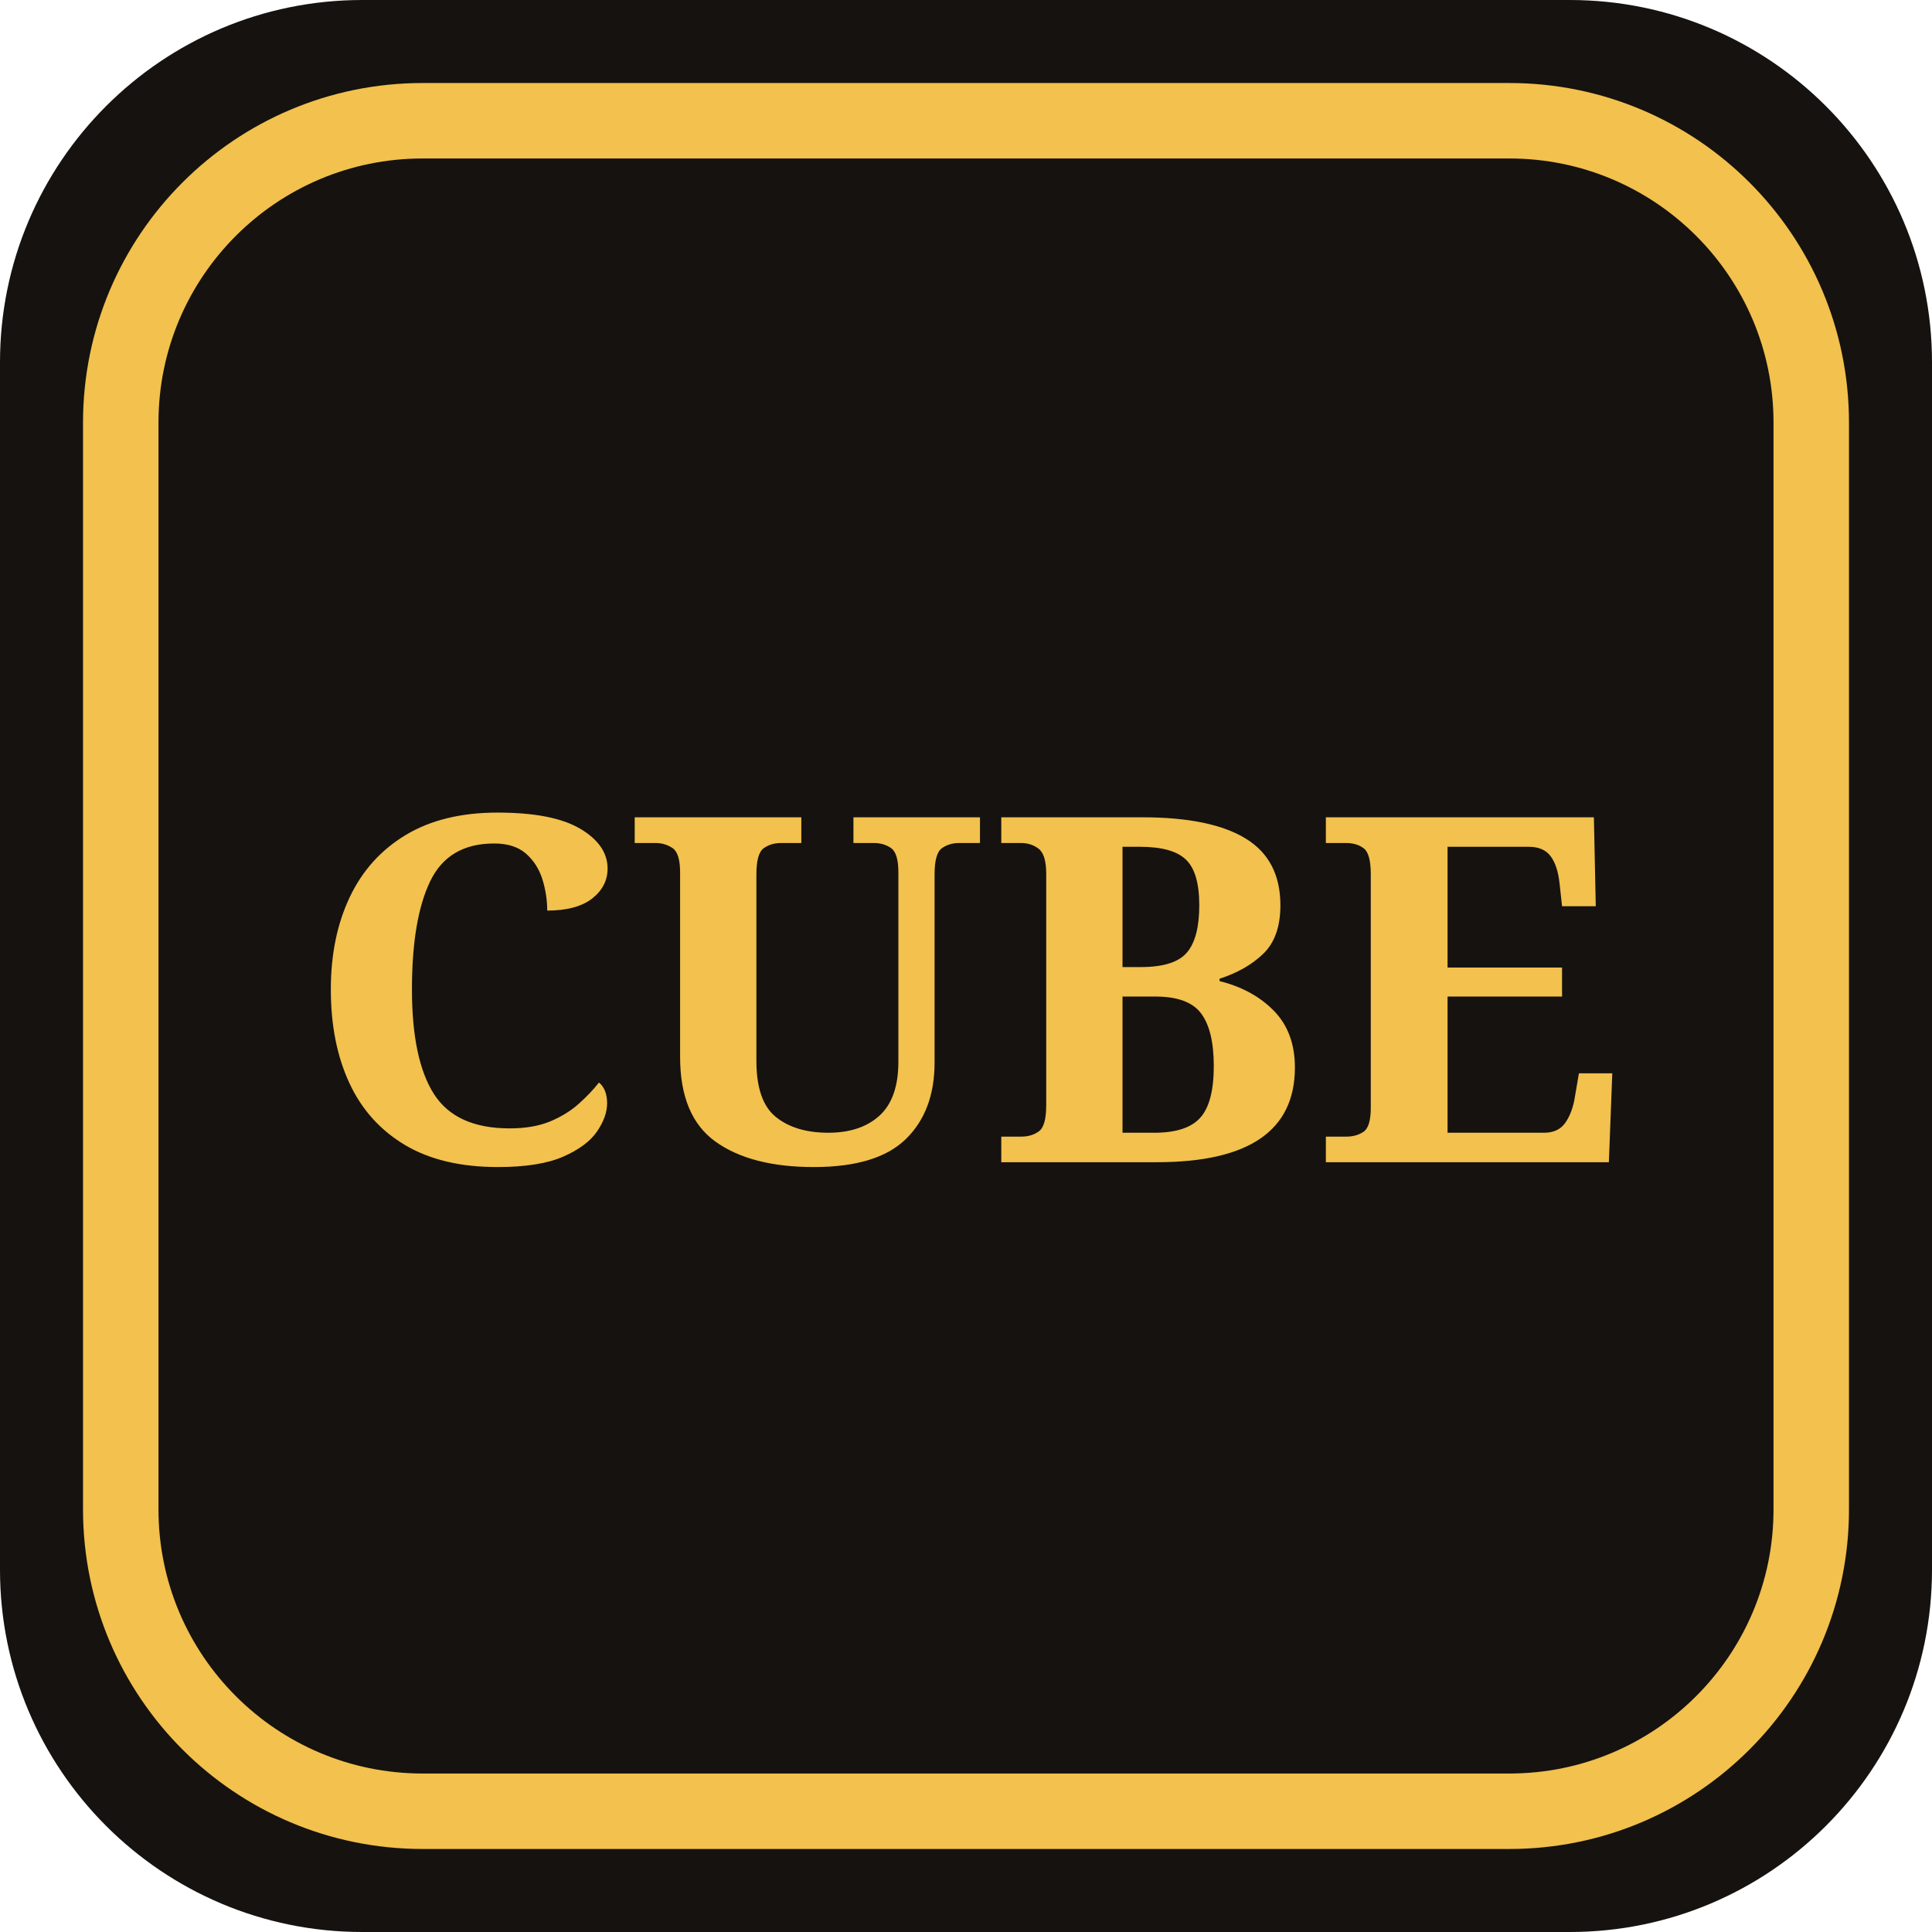
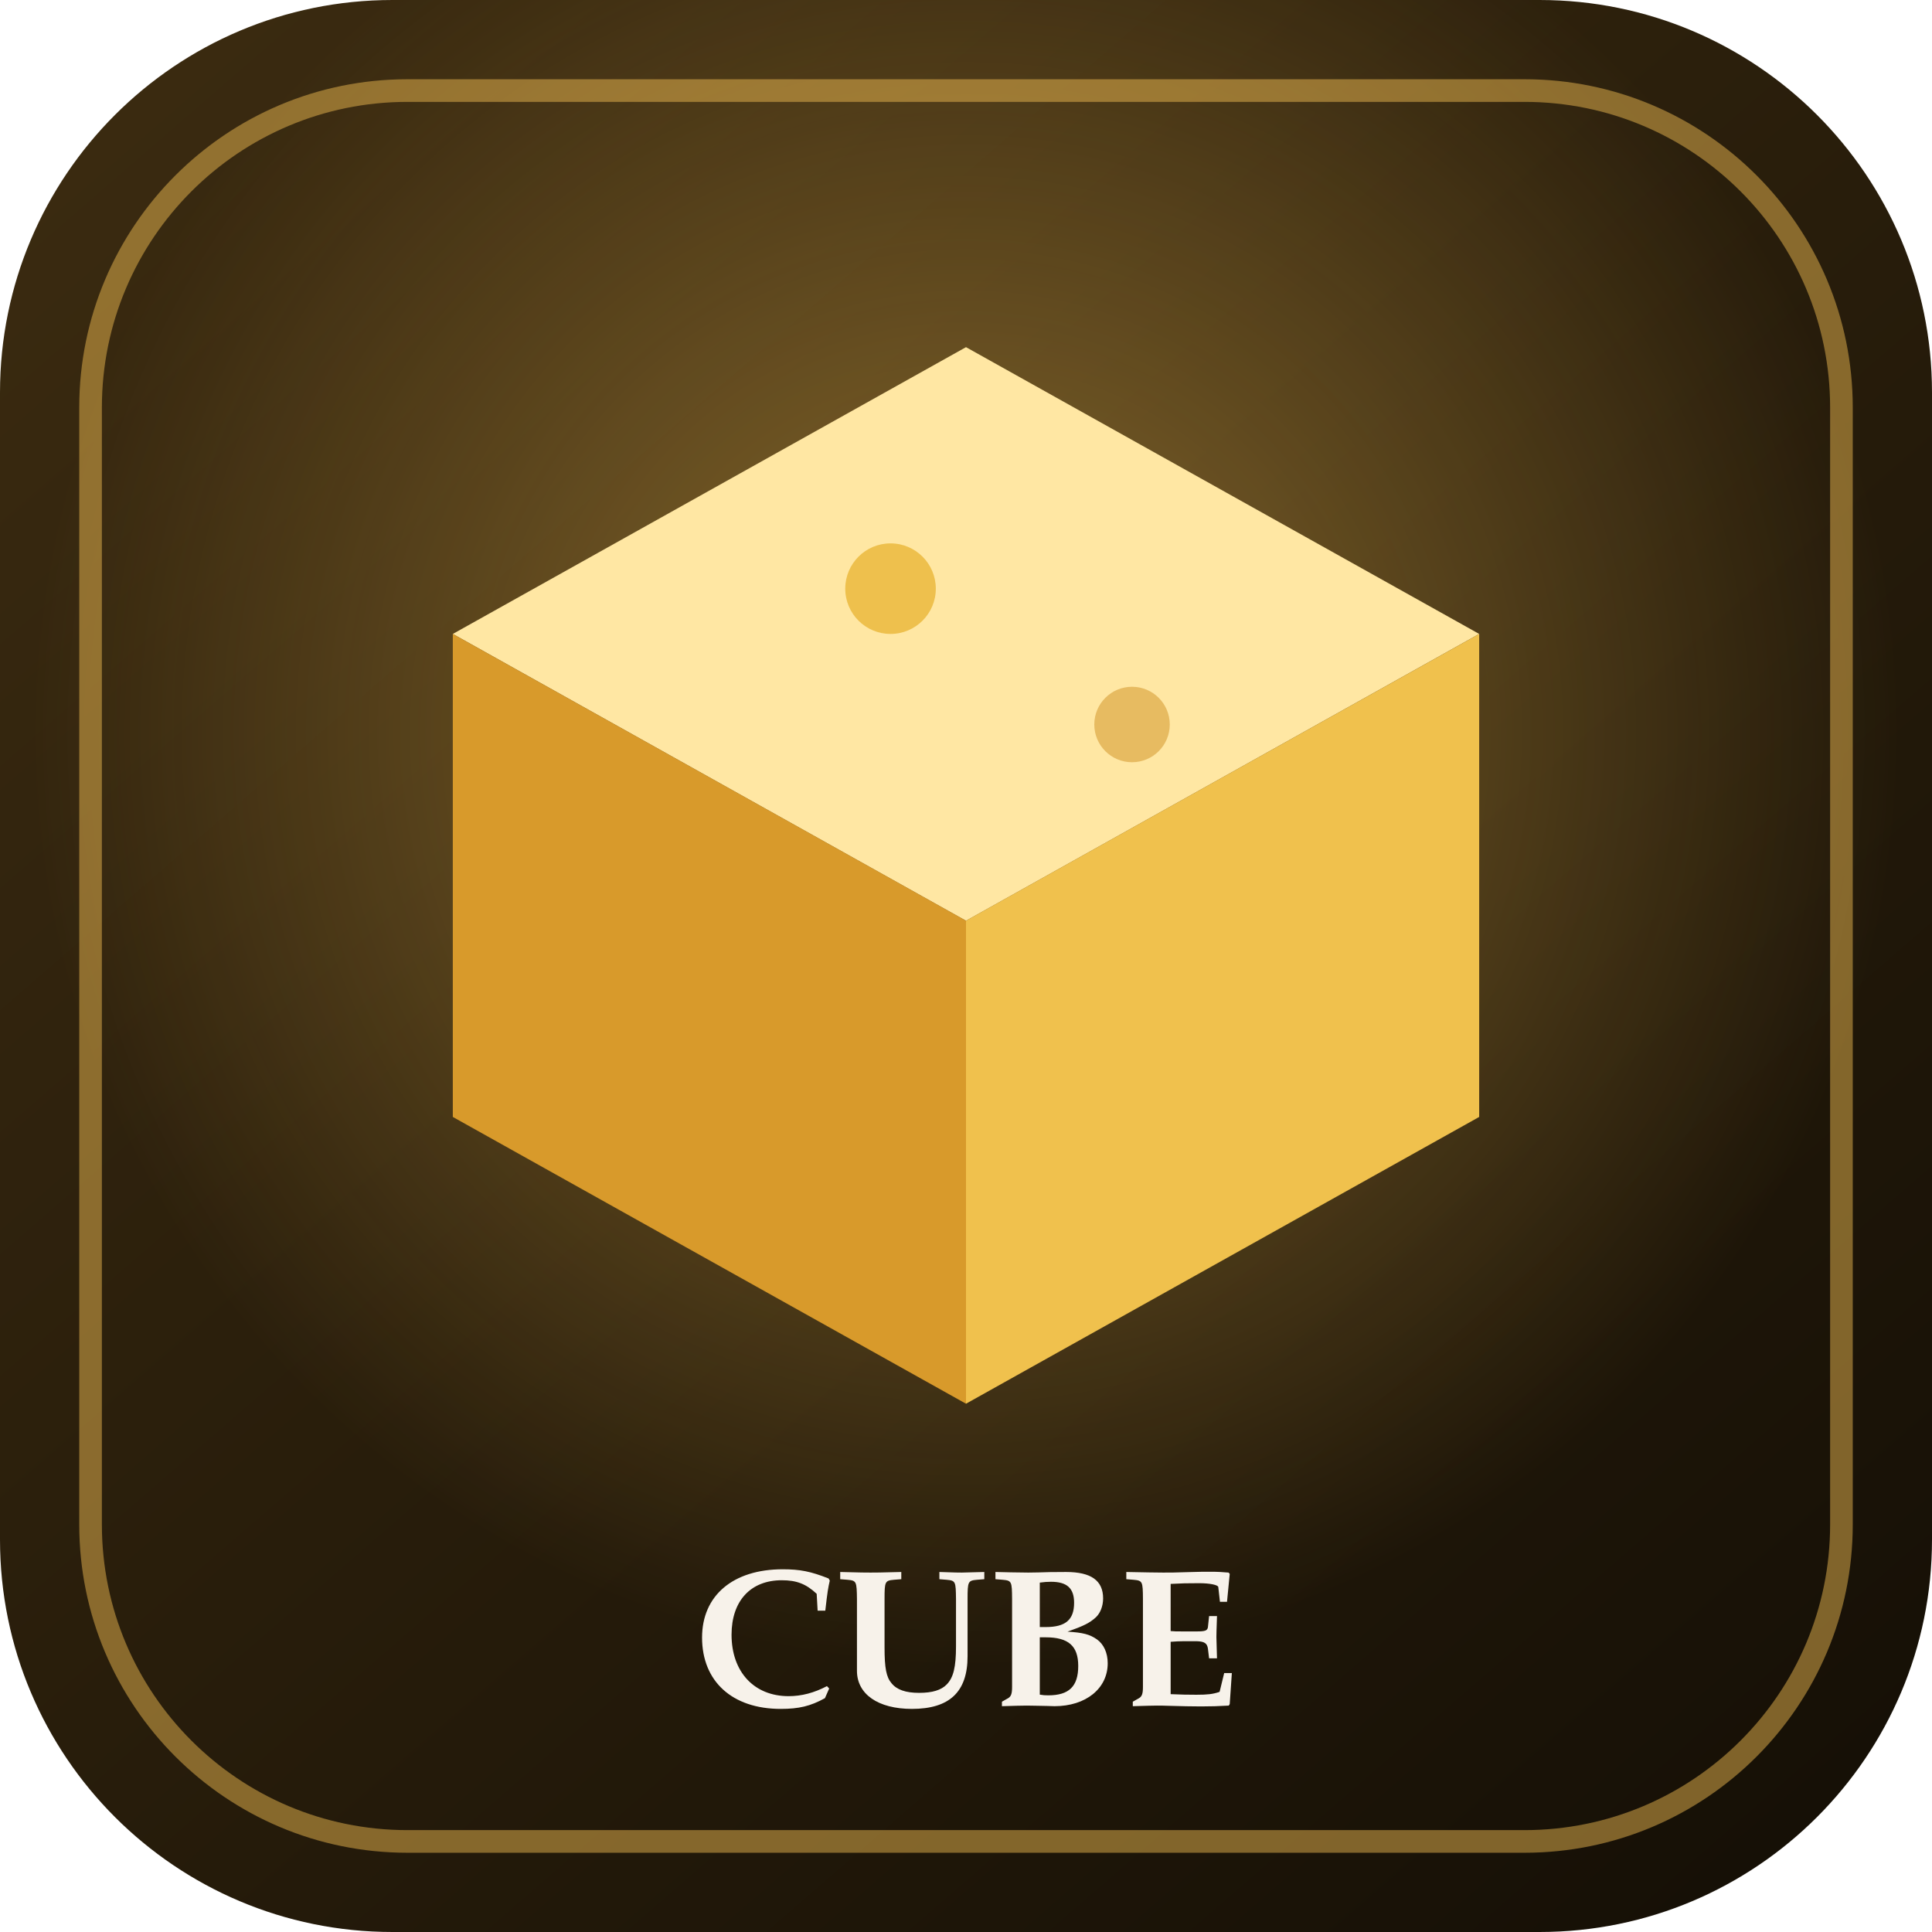
<svg xmlns="http://www.w3.org/2000/svg" viewBox="0 0 256 256">
-   <rect width="256" height="256" rx="48" fill="#16120f" />
-   <rect x="16" y="16" width="224" height="224" rx="40" fill="none" stroke="#f2c14e" stroke-width="10" />
-   <text x="128" y="154" text-anchor="middle" font-family="Georgia, serif" font-size="64" font-weight="700" fill="#f2c14e">CUBE</text>
+   <defs>
+     <linearGradient id="bg" x1="24" y1="8" x2="232" y2="248" gradientUnits="userSpaceOnUse">
+       <stop stop-color="#3a2a10" />
+       <stop offset="1" stop-color="#161006" />
+     </linearGradient>
+     <radialGradient id="glow" cx="50%" cy="38%" r="48%">
+       <stop stop-color="#ffc857" stop-opacity="0.45" />
+       <stop offset="1" stop-color="#ffc857" stop-opacity="0" />
+     </radialGradient>
+   </defs>
+   <rect width="256" height="256" rx="52" fill="url(#bg)" />
+   <rect width="256" height="256" rx="52" fill="url(#glow)" />
+   <rect x="12" y="12" width="232" height="232" rx="42" fill="none" stroke="#ffc857" stroke-opacity="0.45" stroke-width="3" />
+   <polygon points="128,46 196,84 128,122 60,84" fill="#ffe7a3" />
+   <polygon points="60,84 128,122 128,186 60,148" fill="#d89a2b" />
+   <polygon points="196,84 128,122 128,186 196,148" fill="#f0c14d" />
+   <circle cx="118" cy="78" r="6" fill="#e0a106" opacity=".55" />
+   <circle cx="150" cy="96" r="5" fill="#c98412" opacity=".45" />
+   <text x="128" y="226" text-anchor="middle" font-family="Georgia, Palatino, serif" font-size="26" font-weight="700" fill="#f7f2ea">CUBE</text>
</svg>
